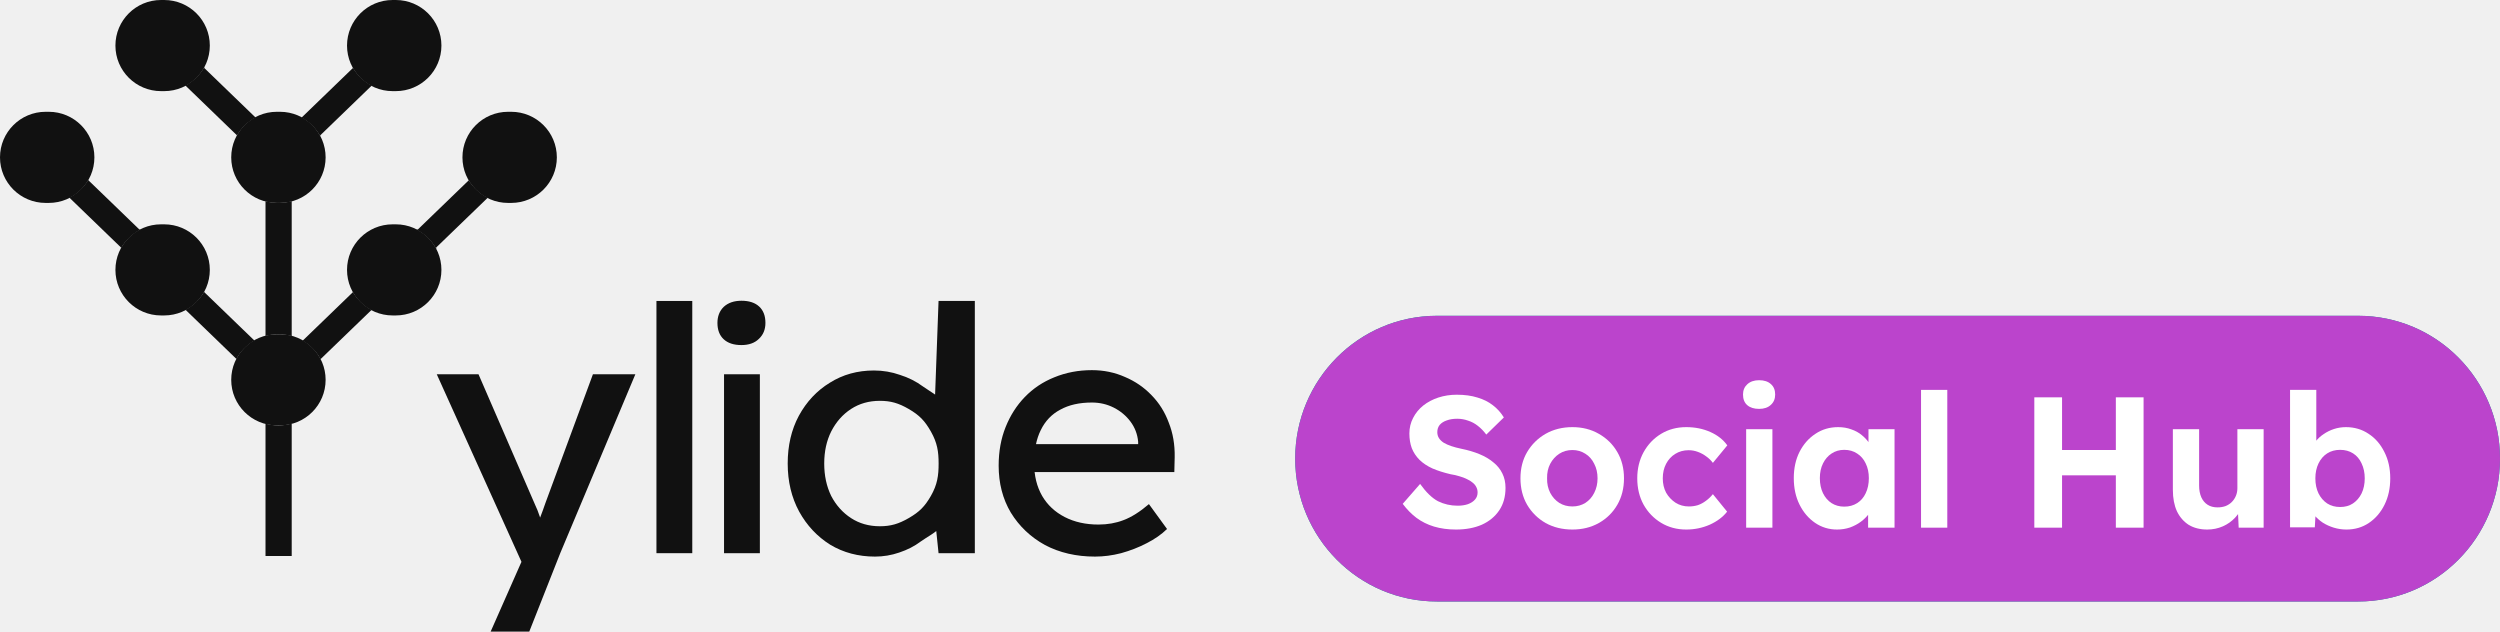
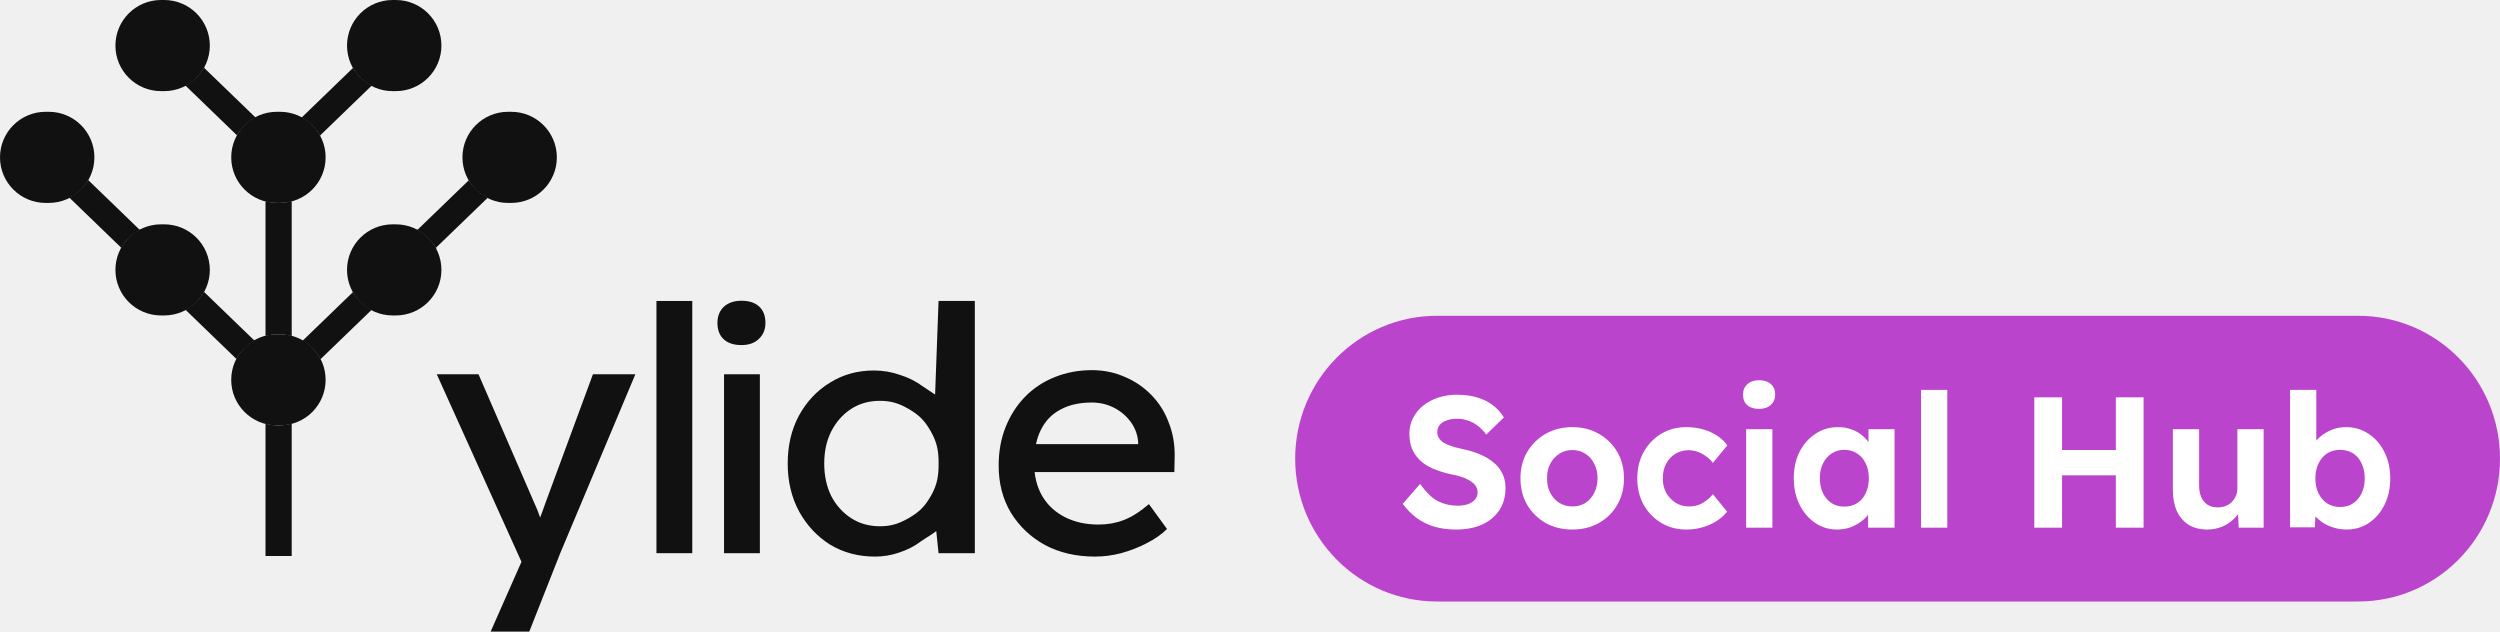
<svg xmlns="http://www.w3.org/2000/svg" width="190" height="48" viewBox="0 0 190 48" fill="none">
-   <path d="M37.29 48L40.093 41.653L40.119 43.778L33.193 28.442H36.365L40.701 38.441C40.789 38.614 40.895 38.882 41.018 39.244C41.142 39.59 41.247 39.935 41.335 40.281L40.648 40.436C40.789 40.073 40.921 39.711 41.045 39.348C41.186 38.985 41.318 38.623 41.441 38.26L45.063 28.442H48.288L42.578 42.042L40.225 48H37.29Z" fill="#111111" />
+   <path d="M37.29 48L40.093 41.653L40.119 43.778L33.193 28.442H36.365L40.701 38.441C40.789 38.614 40.895 38.882 41.018 39.244C41.141 39.59 41.247 39.935 41.335 40.281L40.648 40.436C40.789 40.073 40.921 39.711 41.044 39.348C41.185 38.985 41.318 38.623 41.441 38.26L45.063 28.442H48.288L42.578 42.042L40.225 48H37.29Z" fill="#111111" />
  <path d="M49.89 42.042V22.873H52.613V42.042H49.89Z" fill="#111111" />
-   <path d="M55.027 42.042V28.442H57.75V42.042H55.027ZM56.349 26.225C55.768 26.225 55.318 26.078 55.001 25.784C54.684 25.491 54.525 25.076 54.525 24.541C54.525 24.04 54.684 23.634 55.001 23.323C55.336 23.013 55.785 22.857 56.349 22.857C56.931 22.857 57.38 23.004 57.697 23.297C58.015 23.591 58.173 24.006 58.173 24.541C58.173 25.042 58.006 25.448 57.671 25.758C57.354 26.069 56.913 26.225 56.349 26.225Z" fill="#111111" />
-   <path d="M66.501 42.301C65.232 42.301 64.095 41.999 63.09 41.394C62.103 40.773 61.319 39.935 60.737 38.882C60.156 37.811 59.865 36.593 59.865 35.229C59.865 33.865 60.147 32.656 60.711 31.602C61.293 30.532 62.077 29.694 63.064 29.09C64.051 28.468 65.17 28.157 66.421 28.157C67.109 28.157 67.77 28.27 68.404 28.494C69.056 28.701 69.638 28.995 70.149 29.375C70.66 29.737 71.425 30.143 71.707 30.592C72.007 31.024 72.157 31.464 72.157 31.913L70.995 31.965L71.33 22.873H74.087V42.042H71.33L70.995 38.804H71.892C71.892 39.218 71.751 39.633 71.469 40.047C71.187 40.444 70.44 40.816 69.964 41.161C69.506 41.507 68.968 41.783 68.352 41.99C67.752 42.197 67.135 42.301 66.501 42.301ZM66.871 39.995C67.699 39.995 68.297 39.817 69.065 39.374C69.874 38.907 70.287 38.492 70.747 37.69C71.24 36.83 71.335 36.144 71.335 35.229C71.335 34.314 71.231 33.648 70.747 32.794C70.287 31.983 69.879 31.557 69.065 31.084C68.298 30.639 67.699 30.463 66.871 30.463C66.043 30.463 65.311 30.67 64.677 31.084C64.042 31.499 63.54 32.069 63.17 32.794C62.817 33.502 62.641 34.314 62.641 35.229C62.641 36.144 62.817 36.965 63.17 37.69C63.54 38.398 64.042 38.959 64.677 39.374C65.311 39.788 66.043 39.995 66.871 39.995Z" fill="#111111" />
-   <path d="M83.221 42.301C81.794 42.301 80.525 42.007 79.414 41.42C78.322 40.816 77.458 39.995 76.823 38.959C76.207 37.923 75.898 36.732 75.898 35.385C75.898 34.314 76.074 33.338 76.427 32.457C76.779 31.577 77.264 30.817 77.881 30.178C78.516 29.521 79.265 29.021 80.128 28.675C81.01 28.313 81.961 28.131 82.984 28.131C83.882 28.131 84.719 28.304 85.495 28.649C86.27 28.977 86.94 29.435 87.504 30.022C88.086 30.61 88.526 31.309 88.826 32.121C89.143 32.915 89.293 33.787 89.276 34.737L89.249 35.877H77.907L77.299 33.753H86.896L86.5 34.193V33.571C86.447 33.001 86.253 32.492 85.918 32.043C85.583 31.594 85.16 31.24 84.649 30.981C84.138 30.722 83.583 30.592 82.984 30.592C82.032 30.592 81.23 30.774 80.578 31.136C79.925 31.482 79.432 32 79.097 32.691C78.762 33.364 78.595 34.202 78.595 35.203C78.595 36.153 78.797 36.982 79.203 37.69C79.608 38.381 80.181 38.916 80.921 39.296C81.662 39.676 82.516 39.866 83.486 39.866C84.173 39.866 84.808 39.754 85.389 39.529C85.989 39.305 86.632 38.899 87.319 38.312L88.694 40.203C88.271 40.617 87.751 40.98 87.134 41.291C86.535 41.602 85.892 41.852 85.204 42.042C84.534 42.215 83.874 42.301 83.221 42.301Z" fill="#111111" />
+   <path d="M55.027 42.042V28.442H57.75V42.042H55.027ZM56.349 26.225C55.767 26.225 55.318 26.078 55.001 25.784C54.684 25.491 54.525 25.076 54.525 24.541C54.525 24.04 54.684 23.634 55.001 23.323C55.336 23.013 55.785 22.857 56.349 22.857C56.931 22.857 57.38 23.004 57.697 23.298C58.015 23.591 58.173 24.006 58.173 24.541C58.173 25.042 58.006 25.448 57.671 25.759C57.354 26.069 56.913 26.225 56.349 26.225Z" fill="#111111" />
+   <path d="M66.501 42.301C65.232 42.301 64.095 41.999 63.09 41.394C62.103 40.773 61.319 39.935 60.737 38.882C60.156 37.811 59.865 36.593 59.865 35.229C59.865 33.865 60.147 32.656 60.711 31.602C61.293 30.532 62.077 29.694 63.064 29.09C64.051 28.468 65.17 28.157 66.421 28.157C67.109 28.157 67.77 28.27 68.404 28.494C69.056 28.701 69.638 28.995 70.149 29.375C70.66 29.737 71.425 30.143 71.707 30.592C72.007 31.024 72.157 31.464 72.157 31.913L70.995 31.965L71.33 22.873H74.087V42.042H71.33L70.995 38.804H71.892C71.892 39.218 71.751 39.633 71.469 40.047C71.187 40.445 70.44 40.816 69.964 41.161C69.506 41.507 68.968 41.783 68.351 41.99C67.752 42.197 67.135 42.301 66.501 42.301ZM66.871 39.996C67.699 39.996 68.296 39.817 69.065 39.374C69.874 38.907 70.287 38.492 70.747 37.69C71.24 36.83 71.335 36.144 71.335 35.229C71.335 34.314 71.231 33.648 70.747 32.794C70.287 31.983 69.879 31.557 69.065 31.084C68.298 30.639 67.699 30.463 66.871 30.463C66.043 30.463 65.311 30.67 64.677 31.084C64.042 31.499 63.54 32.069 63.17 32.794C62.817 33.502 62.641 34.314 62.641 35.229C62.641 36.144 62.817 36.965 63.17 37.69C63.54 38.398 64.042 38.959 64.677 39.374C65.311 39.788 66.043 39.996 66.871 39.996Z" fill="#111111" />
+   <path d="M83.221 42.301C81.794 42.301 80.525 42.008 79.414 41.42C78.322 40.816 77.458 39.996 76.823 38.959C76.207 37.923 75.898 36.732 75.898 35.385C75.898 34.314 76.074 33.338 76.427 32.457C76.779 31.577 77.264 30.817 77.881 30.178C78.516 29.521 79.264 29.021 80.128 28.675C81.009 28.313 81.961 28.131 82.983 28.131C83.882 28.131 84.719 28.304 85.495 28.649C86.27 28.977 86.94 29.435 87.504 30.022C88.086 30.61 88.526 31.309 88.826 32.121C89.143 32.915 89.293 33.787 89.275 34.737L89.249 35.877H77.907L77.299 33.753H86.896L86.5 34.193V33.571C86.447 33.001 86.253 32.492 85.918 32.043C85.583 31.594 85.16 31.24 84.649 30.981C84.138 30.722 83.583 30.592 82.983 30.592C82.032 30.592 81.23 30.774 80.578 31.136C79.925 31.482 79.432 32 79.097 32.691C78.762 33.364 78.595 34.202 78.595 35.203C78.595 36.153 78.797 36.982 79.203 37.69C79.608 38.381 80.181 38.916 80.921 39.296C81.662 39.676 82.516 39.866 83.486 39.866C84.173 39.866 84.808 39.754 85.389 39.529C85.989 39.305 86.632 38.899 87.319 38.312L88.694 40.203C88.271 40.617 87.751 40.98 87.134 41.291C86.535 41.602 85.891 41.852 85.204 42.042C84.534 42.215 83.874 42.301 83.221 42.301Z" fill="#111111" />
  <path d="M0 11.959C0 10.047 1.553 8.496 3.468 8.496H3.706C5.622 8.496 7.174 10.047 7.174 11.959C7.174 13.872 5.622 15.422 3.706 15.422H3.468C1.553 15.422 0 13.872 0 11.959Z" fill="#111111" />
  <path d="M8.772 3.463C8.772 1.55 10.325 0 12.24 0H12.478C14.394 0 15.946 1.55 15.946 3.463C15.946 5.376 14.394 6.926 12.478 6.926H12.24C10.325 6.926 8.772 5.376 8.772 3.463Z" fill="#111111" />
  <path d="M26.374 3.463C26.374 1.55 27.927 0 29.842 0H30.08C31.996 0 33.548 1.55 33.548 3.463C33.548 5.376 31.996 6.926 30.08 6.926H29.842C27.927 6.926 26.374 5.376 26.374 3.463Z" fill="#111111" />
  <path d="M35.146 11.959C35.146 10.047 36.699 8.496 38.614 8.496H38.852C40.767 8.496 42.32 10.047 42.32 11.959C42.32 13.872 40.767 15.422 38.852 15.422H38.614C36.699 15.422 35.146 13.872 35.146 11.959Z" fill="#111111" />
  <path d="M26.374 20.511C26.374 18.599 27.927 17.049 29.842 17.049H30.08C31.996 17.049 33.548 18.599 33.548 20.511C33.548 22.424 31.996 23.974 30.08 23.974H29.842C27.927 23.974 26.374 22.424 26.374 20.511Z" fill="#111111" />
  <path d="M17.573 11.959C17.573 10.047 19.126 8.496 21.041 8.496H21.279C23.195 8.496 24.747 10.047 24.747 11.959C24.747 13.872 23.195 15.422 21.279 15.422H21.041C19.126 15.422 17.573 13.872 17.573 11.959Z" fill="#111111" />
  <path d="M17.573 28.867C17.573 26.955 19.126 25.404 21.041 25.404H21.279C23.195 25.404 24.747 26.955 24.747 28.867C24.747 30.78 23.195 32.33 21.279 32.33H21.041C19.126 32.33 17.573 30.78 17.573 28.867Z" fill="#111111" />
  <path d="M8.772 20.511C8.772 18.599 10.325 17.049 12.24 17.049H12.478C14.394 17.049 15.946 18.599 15.946 20.511C15.946 22.424 14.394 23.974 12.478 23.974H12.24C10.325 23.974 8.772 22.424 8.772 20.511Z" fill="#111111" />
  <path d="M19.42 8.93L15.524 5.166V5.095C15.187 5.703 14.668 6.202 14.037 6.525H14.116L18.012 10.288V10.298C18.338 9.724 18.827 9.248 19.42 8.93Z" fill="#111111" />
  <path d="M26.824 5.166V5.143C27.161 5.729 27.669 6.21 28.283 6.525H28.231L24.336 10.288V10.347C24.012 9.754 23.516 9.264 22.912 8.937H22.92L26.824 5.166Z" fill="#111111" />
  <path d="M20.179 15.291V25.535C20.491 25.45 20.82 25.404 21.16 25.404C21.511 25.404 21.85 25.453 22.17 25.544V15.283C21.85 15.374 21.511 15.422 21.16 15.422C20.82 15.422 20.491 15.377 20.179 15.291Z" fill="#111111" />
  <path d="M19.337 25.884L15.512 22.19V22.165C15.179 22.755 14.674 23.241 14.062 23.56H14.116L17.97 27.283C18.28 26.701 18.756 26.216 19.337 25.884Z" fill="#111111" />
  <path d="M9.19 18.804V18.888C9.524 18.281 10.04 17.781 10.669 17.456H10.607L6.7 13.682C6.355 14.261 5.842 14.734 5.226 15.041H5.292L9.19 18.804Z" fill="#111111" />
  <path d="M20.179 32.199V42.257H22.17V32.191C21.85 32.282 21.511 32.33 21.16 32.33C20.82 32.33 20.491 32.285 20.179 32.199Z" fill="#111111" />
  <path d="M24.359 27.299L28.239 23.553H28.244C27.65 23.239 27.157 22.768 26.827 22.198L23 25.894C23.579 26.228 24.052 26.716 24.359 27.299Z" fill="#111111" />
  <path d="M33.154 18.808V18.931C32.818 18.299 32.286 17.78 31.637 17.449H31.746L35.63 13.698C35.975 14.27 36.484 14.737 37.094 15.041H37.055L33.154 18.808Z" fill="#111111" />
-   <path d="M98.434 34.857C98.434 28.861 103.26 24 109.213 24H179.22C185.174 24 190 28.861 190 34.857V34.857C190 40.853 185.174 45.714 179.22 45.714H109.213C103.26 45.714 98.434 40.853 98.434 34.857V34.857Z" fill="url(#paint0_linear_1070_2429)" />
-   <path d="M98.434 34.857C98.434 28.861 103.26 24 109.213 24H179.22C185.174 24 190 28.861 190 34.857V34.857C190 40.853 185.174 45.714 179.22 45.714H109.213C103.26 45.714 98.434 40.853 98.434 34.857V34.857Z" fill="#00AA88" />
  <path d="M98.434 34.857C98.434 28.861 103.26 24 109.213 24H179.22C185.174 24 190 28.861 190 34.857V34.857C190 40.853 185.174 45.714 179.22 45.714H109.213C103.26 45.714 98.434 40.853 98.434 34.857V34.857Z" fill="#BB44CC" />
-   <path d="M110.654 40.245C110.045 40.245 109.488 40.169 108.982 40.018C108.485 39.867 108.04 39.645 107.647 39.353C107.263 39.061 106.916 38.707 106.607 38.292L107.928 36.778C108.387 37.419 108.841 37.858 109.291 38.094C109.75 38.32 110.246 38.433 110.78 38.433C111.07 38.433 111.328 38.395 111.553 38.32C111.787 38.235 111.97 38.117 112.101 37.966C112.232 37.815 112.297 37.636 112.297 37.429C112.297 37.278 112.265 37.141 112.199 37.018C112.134 36.886 112.04 36.773 111.918 36.679C111.796 36.575 111.651 36.485 111.483 36.41C111.314 36.325 111.127 36.254 110.921 36.197C110.715 36.131 110.49 36.08 110.246 36.042C109.722 35.919 109.263 35.773 108.869 35.603C108.476 35.424 108.148 35.207 107.886 34.952C107.624 34.688 107.427 34.391 107.296 34.061C107.174 33.73 107.113 33.358 107.113 32.943C107.113 32.518 107.207 32.127 107.394 31.768C107.581 31.4 107.839 31.084 108.167 30.82C108.504 30.556 108.888 30.353 109.319 30.212C109.759 30.07 110.223 29.999 110.71 29.999C111.309 29.999 111.834 30.07 112.283 30.212C112.733 30.344 113.122 30.537 113.45 30.792C113.787 31.047 114.068 31.358 114.293 31.726L112.958 33.028C112.761 32.764 112.546 32.542 112.312 32.362C112.087 32.183 111.839 32.051 111.567 31.966C111.305 31.872 111.033 31.825 110.752 31.825C110.443 31.825 110.176 31.867 109.951 31.952C109.726 32.028 109.548 32.141 109.417 32.292C109.296 32.443 109.235 32.627 109.235 32.844C109.235 33.014 109.277 33.164 109.361 33.297C109.445 33.429 109.567 33.547 109.726 33.65C109.886 33.745 110.078 33.83 110.302 33.905C110.527 33.98 110.775 34.047 111.047 34.103C111.562 34.207 112.026 34.344 112.438 34.514C112.85 34.683 113.201 34.891 113.492 35.136C113.791 35.372 114.021 35.655 114.18 35.985C114.339 36.306 114.419 36.669 114.419 37.075C114.419 37.745 114.26 38.315 113.941 38.787C113.623 39.259 113.183 39.622 112.621 39.877C112.059 40.122 111.403 40.245 110.654 40.245Z" fill="white" />
-   <path d="M119.503 40.245C118.744 40.245 118.065 40.08 117.466 39.749C116.876 39.41 116.407 38.947 116.061 38.362C115.724 37.778 115.555 37.108 115.555 36.353C115.555 35.598 115.724 34.933 116.061 34.358C116.407 33.773 116.876 33.311 117.466 32.971C118.065 32.631 118.744 32.462 119.503 32.462C120.252 32.462 120.922 32.631 121.512 32.971C122.112 33.311 122.58 33.773 122.917 34.358C123.254 34.933 123.423 35.598 123.423 36.353C123.423 37.108 123.254 37.778 122.917 38.362C122.58 38.947 122.112 39.41 121.512 39.749C120.922 40.08 120.252 40.245 119.503 40.245ZM119.503 38.49C119.868 38.49 120.196 38.4 120.487 38.221C120.777 38.032 121.002 37.778 121.161 37.457C121.33 37.127 121.414 36.759 121.414 36.353C121.414 35.938 121.33 35.57 121.161 35.249C121.002 34.919 120.777 34.664 120.487 34.485C120.196 34.297 119.868 34.202 119.503 34.202C119.128 34.202 118.796 34.297 118.506 34.485C118.215 34.674 117.986 34.929 117.817 35.249C117.649 35.57 117.569 35.938 117.578 36.353C117.569 36.759 117.649 37.127 117.817 37.457C117.986 37.778 118.215 38.032 118.506 38.221C118.796 38.4 119.128 38.49 119.503 38.49Z" fill="white" />
-   <path d="M128.155 40.245C127.444 40.245 126.807 40.075 126.245 39.735C125.683 39.395 125.238 38.933 124.91 38.348C124.592 37.764 124.432 37.098 124.432 36.353C124.432 35.617 124.592 34.957 124.91 34.372C125.238 33.778 125.683 33.311 126.245 32.971C126.807 32.631 127.444 32.462 128.155 32.462C128.821 32.462 129.429 32.584 129.982 32.83C130.535 33.075 130.965 33.414 131.275 33.848L130.179 35.179C130.048 34.999 129.884 34.839 129.687 34.697C129.49 34.547 129.275 34.429 129.041 34.344C128.816 34.259 128.582 34.216 128.338 34.216C127.954 34.216 127.612 34.311 127.312 34.499C127.022 34.679 126.793 34.929 126.624 35.249C126.455 35.57 126.371 35.938 126.371 36.353C126.371 36.759 126.455 37.122 126.624 37.443C126.802 37.754 127.041 38.009 127.341 38.207C127.64 38.395 127.978 38.49 128.352 38.49C128.596 38.49 128.825 38.457 129.041 38.391C129.256 38.315 129.457 38.207 129.645 38.065C129.841 37.924 130.019 37.754 130.179 37.556L131.261 38.886C130.942 39.292 130.502 39.622 129.94 39.877C129.378 40.122 128.783 40.245 128.155 40.245Z" fill="white" />
-   <path d="M132.708 40.103V32.617H134.703V40.103H132.708ZM133.691 31.075C133.307 31.075 133.007 30.98 132.792 30.792C132.576 30.603 132.469 30.334 132.469 29.985C132.469 29.664 132.576 29.405 132.792 29.207C133.017 28.999 133.316 28.896 133.691 28.896C134.075 28.896 134.375 28.995 134.59 29.193C134.806 29.381 134.913 29.646 134.913 29.985C134.913 30.315 134.801 30.579 134.576 30.778C134.361 30.976 134.066 31.075 133.691 31.075Z" fill="white" />
-   <path d="M139.615 40.245C138.997 40.245 138.44 40.075 137.943 39.735C137.447 39.395 137.054 38.933 136.763 38.348C136.473 37.764 136.328 37.094 136.328 36.339C136.328 35.584 136.473 34.919 136.763 34.344C137.063 33.759 137.466 33.301 137.972 32.971C138.477 32.631 139.053 32.462 139.7 32.462C140.065 32.462 140.397 32.518 140.697 32.631C141.006 32.735 141.273 32.881 141.498 33.07C141.732 33.259 141.929 33.476 142.088 33.721C142.247 33.966 142.36 34.23 142.425 34.514L142.004 34.443V32.617H143.985V40.103H141.976V38.306L142.425 38.264C142.35 38.528 142.229 38.778 142.06 39.014C141.891 39.249 141.681 39.462 141.428 39.65C141.184 39.83 140.908 39.976 140.599 40.089C140.29 40.193 139.962 40.245 139.615 40.245ZM140.163 38.504C140.538 38.504 140.866 38.414 141.147 38.235C141.428 38.056 141.643 37.806 141.793 37.485C141.952 37.155 142.032 36.773 142.032 36.339C142.032 35.914 141.952 35.542 141.793 35.221C141.643 34.9 141.428 34.65 141.147 34.471C140.866 34.282 140.538 34.188 140.163 34.188C139.798 34.188 139.475 34.282 139.194 34.471C138.922 34.65 138.707 34.9 138.548 35.221C138.388 35.542 138.309 35.914 138.309 36.339C138.309 36.773 138.388 37.155 138.548 37.485C138.707 37.806 138.922 38.056 139.194 38.235C139.475 38.414 139.798 38.504 140.163 38.504Z" fill="white" />
+   <path d="M110.654 40.245C110.045 40.245 109.488 40.169 108.982 40.018C108.485 39.867 108.041 39.645 107.647 39.353C107.263 39.061 106.917 38.707 106.607 38.292L107.928 36.778C108.387 37.419 108.841 37.858 109.291 38.094C109.75 38.32 110.246 38.433 110.78 38.433C111.071 38.433 111.328 38.395 111.553 38.32C111.787 38.235 111.97 38.117 112.101 37.966C112.232 37.815 112.298 37.636 112.298 37.428C112.298 37.278 112.265 37.141 112.199 37.018C112.134 36.886 112.04 36.773 111.918 36.678C111.796 36.575 111.651 36.485 111.483 36.41C111.314 36.325 111.127 36.254 110.921 36.197C110.715 36.131 110.49 36.079 110.246 36.042C109.722 35.919 109.263 35.773 108.869 35.603C108.476 35.424 108.148 35.207 107.886 34.952C107.624 34.688 107.427 34.391 107.296 34.061C107.174 33.73 107.113 33.358 107.113 32.943C107.113 32.518 107.207 32.127 107.394 31.768C107.582 31.4 107.839 31.084 108.167 30.82C108.504 30.556 108.888 30.353 109.319 30.212C109.759 30.07 110.223 29.999 110.71 29.999C111.309 29.999 111.834 30.07 112.284 30.212C112.733 30.344 113.122 30.537 113.45 30.792C113.787 31.046 114.068 31.358 114.293 31.726L112.958 33.028C112.761 32.763 112.546 32.542 112.312 32.362C112.087 32.183 111.839 32.051 111.567 31.966C111.305 31.872 111.033 31.825 110.752 31.825C110.443 31.825 110.176 31.867 109.951 31.952C109.726 32.028 109.549 32.141 109.417 32.292C109.296 32.443 109.235 32.627 109.235 32.844C109.235 33.013 109.277 33.164 109.361 33.296C109.445 33.428 109.567 33.546 109.726 33.65C109.886 33.745 110.078 33.829 110.303 33.905C110.527 33.98 110.776 34.046 111.047 34.103C111.562 34.207 112.026 34.344 112.438 34.513C112.85 34.683 113.201 34.891 113.492 35.136C113.792 35.372 114.021 35.655 114.18 35.985C114.34 36.306 114.419 36.669 114.419 37.075C114.419 37.745 114.26 38.315 113.941 38.787C113.623 39.259 113.183 39.622 112.621 39.877C112.059 40.122 111.403 40.245 110.654 40.245Z" fill="white" />
+   <path d="M119.503 40.245C118.745 40.245 118.065 40.079 117.466 39.749C116.876 39.41 116.408 38.947 116.061 38.362C115.724 37.778 115.555 37.108 115.555 36.353C115.555 35.598 115.724 34.933 116.061 34.358C116.408 33.773 116.876 33.311 117.466 32.971C118.065 32.631 118.745 32.462 119.503 32.462C120.253 32.462 120.922 32.631 121.512 32.971C122.112 33.311 122.58 33.773 122.917 34.358C123.255 34.933 123.423 35.598 123.423 36.353C123.423 37.108 123.255 37.778 122.917 38.362C122.58 38.947 122.112 39.41 121.512 39.749C120.922 40.079 120.253 40.245 119.503 40.245ZM119.503 38.49C119.869 38.49 120.196 38.4 120.487 38.221C120.777 38.032 121.002 37.778 121.161 37.457C121.33 37.127 121.414 36.759 121.414 36.353C121.414 35.938 121.33 35.57 121.161 35.249C121.002 34.919 120.777 34.664 120.487 34.485C120.196 34.296 119.869 34.202 119.503 34.202C119.129 34.202 118.796 34.296 118.506 34.485C118.215 34.674 117.986 34.928 117.817 35.249C117.649 35.57 117.569 35.938 117.578 36.353C117.569 36.759 117.649 37.127 117.817 37.457C117.986 37.778 118.215 38.032 118.506 38.221C118.796 38.4 119.129 38.49 119.503 38.49Z" fill="white" />
+   <path d="M128.156 40.245C127.444 40.245 126.807 40.075 126.245 39.735C125.683 39.395 125.238 38.933 124.91 38.348C124.592 37.763 124.432 37.098 124.432 36.353C124.432 35.617 124.592 34.957 124.91 34.372C125.238 33.778 125.683 33.311 126.245 32.971C126.807 32.631 127.444 32.462 128.156 32.462C128.821 32.462 129.429 32.584 129.982 32.83C130.535 33.075 130.966 33.414 131.275 33.848L130.179 35.178C130.048 34.999 129.884 34.839 129.687 34.697C129.49 34.546 129.275 34.428 129.041 34.344C128.816 34.259 128.582 34.216 128.338 34.216C127.954 34.216 127.612 34.311 127.313 34.499C127.022 34.678 126.793 34.928 126.624 35.249C126.456 35.57 126.371 35.938 126.371 36.353C126.371 36.759 126.456 37.122 126.624 37.443C126.802 37.754 127.041 38.009 127.341 38.207C127.64 38.395 127.978 38.49 128.352 38.49C128.596 38.49 128.825 38.457 129.041 38.391C129.256 38.315 129.458 38.207 129.645 38.065C129.842 37.924 130.02 37.754 130.179 37.556L131.261 38.886C130.942 39.292 130.502 39.622 129.94 39.877C129.378 40.122 128.783 40.245 128.156 40.245Z" fill="white" />
+   <path d="M132.708 40.103V32.617H134.703V40.103H132.708ZM133.691 31.075C133.307 31.075 133.007 30.98 132.792 30.792C132.577 30.603 132.469 30.334 132.469 29.985C132.469 29.664 132.577 29.405 132.792 29.207C133.017 28.999 133.316 28.895 133.691 28.895C134.075 28.895 134.375 28.995 134.59 29.193C134.806 29.381 134.913 29.645 134.913 29.985C134.913 30.315 134.801 30.579 134.576 30.778C134.361 30.976 134.066 31.075 133.691 31.075Z" fill="white" />
+   <path d="M139.615 40.245C138.997 40.245 138.44 40.075 137.944 39.735C137.447 39.395 137.054 38.933 136.763 38.348C136.473 37.763 136.328 37.094 136.328 36.339C136.328 35.584 136.473 34.919 136.763 34.344C137.063 33.759 137.466 33.301 137.972 32.971C138.477 32.631 139.053 32.462 139.7 32.462C140.065 32.462 140.398 32.518 140.697 32.631C141.006 32.735 141.273 32.881 141.498 33.07C141.732 33.259 141.929 33.476 142.088 33.721C142.247 33.966 142.36 34.23 142.425 34.513L142.004 34.443V32.617H143.985V40.103H141.976V38.306L142.425 38.263C142.35 38.528 142.229 38.778 142.06 39.013C141.892 39.249 141.681 39.462 141.428 39.65C141.184 39.829 140.908 39.976 140.599 40.089C140.29 40.193 139.962 40.245 139.615 40.245ZM140.163 38.504C140.538 38.504 140.866 38.414 141.147 38.235C141.428 38.056 141.643 37.806 141.793 37.485C141.952 37.155 142.032 36.773 142.032 36.339C142.032 35.914 141.952 35.542 141.793 35.221C141.643 34.9 141.428 34.65 141.147 34.471C140.866 34.282 140.538 34.188 140.163 34.188C139.798 34.188 139.475 34.282 139.194 34.471C138.922 34.65 138.707 34.9 138.548 35.221C138.388 35.542 138.309 35.914 138.309 36.339C138.309 36.773 138.388 37.155 138.548 37.485C138.707 37.806 138.922 38.056 139.194 38.235C139.475 38.414 139.798 38.504 140.163 38.504Z" fill="white" />
  <path d="M145.999 40.103V29.631H147.994V40.103H145.999Z" fill="white" />
-   <path d="M160.804 40.103V30.198H162.912V40.103H160.804ZM154.608 40.103V30.198H156.716V40.103H154.608ZM155.451 36.127L155.465 34.202H161.886V36.127H155.451Z" fill="white" />
-   <path d="M167.751 40.245C167.208 40.245 166.739 40.127 166.346 39.891C165.962 39.645 165.662 39.301 165.447 38.858C165.241 38.405 165.138 37.862 165.138 37.23V32.617H167.133V36.905C167.133 37.245 167.189 37.542 167.301 37.797C167.414 38.042 167.573 38.23 167.779 38.362C167.985 38.495 168.238 38.561 168.538 38.561C168.753 38.561 168.955 38.528 169.142 38.462C169.329 38.386 169.488 38.282 169.62 38.15C169.751 38.018 169.854 37.862 169.929 37.683C170.004 37.504 170.041 37.311 170.041 37.103V32.617H172.036V40.103H170.139L170.069 38.561L170.434 38.391C170.322 38.74 170.135 39.056 169.872 39.339C169.61 39.622 169.296 39.844 168.931 40.004C168.566 40.164 168.172 40.245 167.751 40.245Z" fill="white" />
-   <path d="M178.329 40.245C178.001 40.245 177.683 40.197 177.373 40.103C177.064 40.009 176.783 39.881 176.53 39.721C176.278 39.551 176.067 39.362 175.898 39.155C175.73 38.938 175.622 38.716 175.575 38.49L176.025 38.32L175.926 40.075H174.044V29.631H176.039V34.372L175.659 34.216C175.716 33.99 175.823 33.773 175.982 33.565C176.142 33.348 176.343 33.16 176.587 32.999C176.83 32.83 177.097 32.697 177.387 32.603C177.678 32.509 177.978 32.462 178.287 32.462C178.933 32.462 179.509 32.631 180.015 32.971C180.521 33.301 180.919 33.759 181.209 34.344C181.509 34.929 181.659 35.598 181.659 36.353C181.659 37.108 181.513 37.778 181.223 38.362C180.933 38.947 180.535 39.41 180.029 39.749C179.532 40.08 178.966 40.245 178.329 40.245ZM177.851 38.532C178.226 38.532 178.549 38.443 178.821 38.264C179.102 38.075 179.322 37.82 179.481 37.499C179.64 37.169 179.72 36.787 179.72 36.353C179.72 35.929 179.64 35.551 179.481 35.221C179.331 34.891 179.116 34.636 178.835 34.457C178.554 34.278 178.226 34.188 177.851 34.188C177.476 34.188 177.149 34.278 176.868 34.457C176.587 34.636 176.367 34.891 176.207 35.221C176.048 35.551 175.968 35.929 175.968 36.353C175.968 36.787 176.048 37.169 176.207 37.499C176.367 37.82 176.587 38.075 176.868 38.264C177.149 38.443 177.476 38.532 177.851 38.532Z" fill="white" />
-   <defs>
-     <linearGradient id="paint0_linear_1070_2429" x1="98" y1="24" x2="187" y2="50" gradientUnits="userSpaceOnUse">
-       <stop stop-color="#D3F9E5" />
-       <stop offset="1" stop-color="#F3C9F4" />
-     </linearGradient>
-   </defs>
+   <path d="M160.804 40.103V30.197H162.912V40.103H160.804ZM154.608 40.103V30.197H156.716V40.103H154.608ZM155.451 36.127L155.465 34.202H161.886V36.127H155.451Z" fill="white" />
+   <path d="M167.751 40.245C167.208 40.245 166.739 40.127 166.346 39.891C165.962 39.645 165.662 39.301 165.447 38.858C165.241 38.405 165.138 37.862 165.138 37.23V32.617H167.133V36.905C167.133 37.245 167.189 37.542 167.301 37.796C167.414 38.042 167.573 38.23 167.779 38.362C167.985 38.495 168.238 38.561 168.538 38.561C168.753 38.561 168.955 38.528 169.142 38.462C169.329 38.386 169.489 38.282 169.62 38.15C169.751 38.018 169.854 37.862 169.929 37.683C170.004 37.504 170.041 37.311 170.041 37.103V32.617H172.036V40.103H170.14L170.069 38.561L170.435 38.391C170.322 38.74 170.135 39.056 169.873 39.339C169.61 39.622 169.297 39.844 168.931 40.004C168.566 40.164 168.173 40.245 167.751 40.245Z" fill="white" />
+   <path d="M178.329 40.245C178.001 40.245 177.683 40.197 177.374 40.103C177.064 40.009 176.783 39.881 176.531 39.721C176.278 39.551 176.067 39.362 175.898 39.155C175.73 38.938 175.622 38.716 175.575 38.49L176.025 38.32L175.926 40.075H174.044V29.631H176.039V34.372L175.659 34.216C175.716 33.99 175.823 33.773 175.983 33.565C176.142 33.348 176.343 33.16 176.587 32.999C176.83 32.83 177.097 32.697 177.388 32.603C177.678 32.509 177.978 32.462 178.287 32.462C178.933 32.462 179.509 32.631 180.015 32.971C180.521 33.301 180.919 33.759 181.209 34.344C181.509 34.928 181.659 35.598 181.659 36.353C181.659 37.108 181.514 37.778 181.223 38.362C180.933 38.947 180.535 39.41 180.029 39.749C179.533 40.079 178.966 40.245 178.329 40.245ZM177.851 38.532C178.226 38.532 178.549 38.443 178.821 38.263C179.102 38.075 179.322 37.82 179.481 37.499C179.64 37.169 179.72 36.787 179.72 36.353C179.72 35.928 179.64 35.551 179.481 35.221C179.331 34.891 179.116 34.636 178.835 34.457C178.554 34.278 178.226 34.188 177.851 34.188C177.477 34.188 177.149 34.278 176.868 34.457C176.587 34.636 176.367 34.891 176.207 35.221C176.048 35.551 175.969 35.928 175.969 36.353C175.969 36.787 176.048 37.169 176.207 37.499C176.367 37.82 176.587 38.075 176.868 38.263C177.149 38.443 177.477 38.532 177.851 38.532Z" fill="white" />
</svg>
